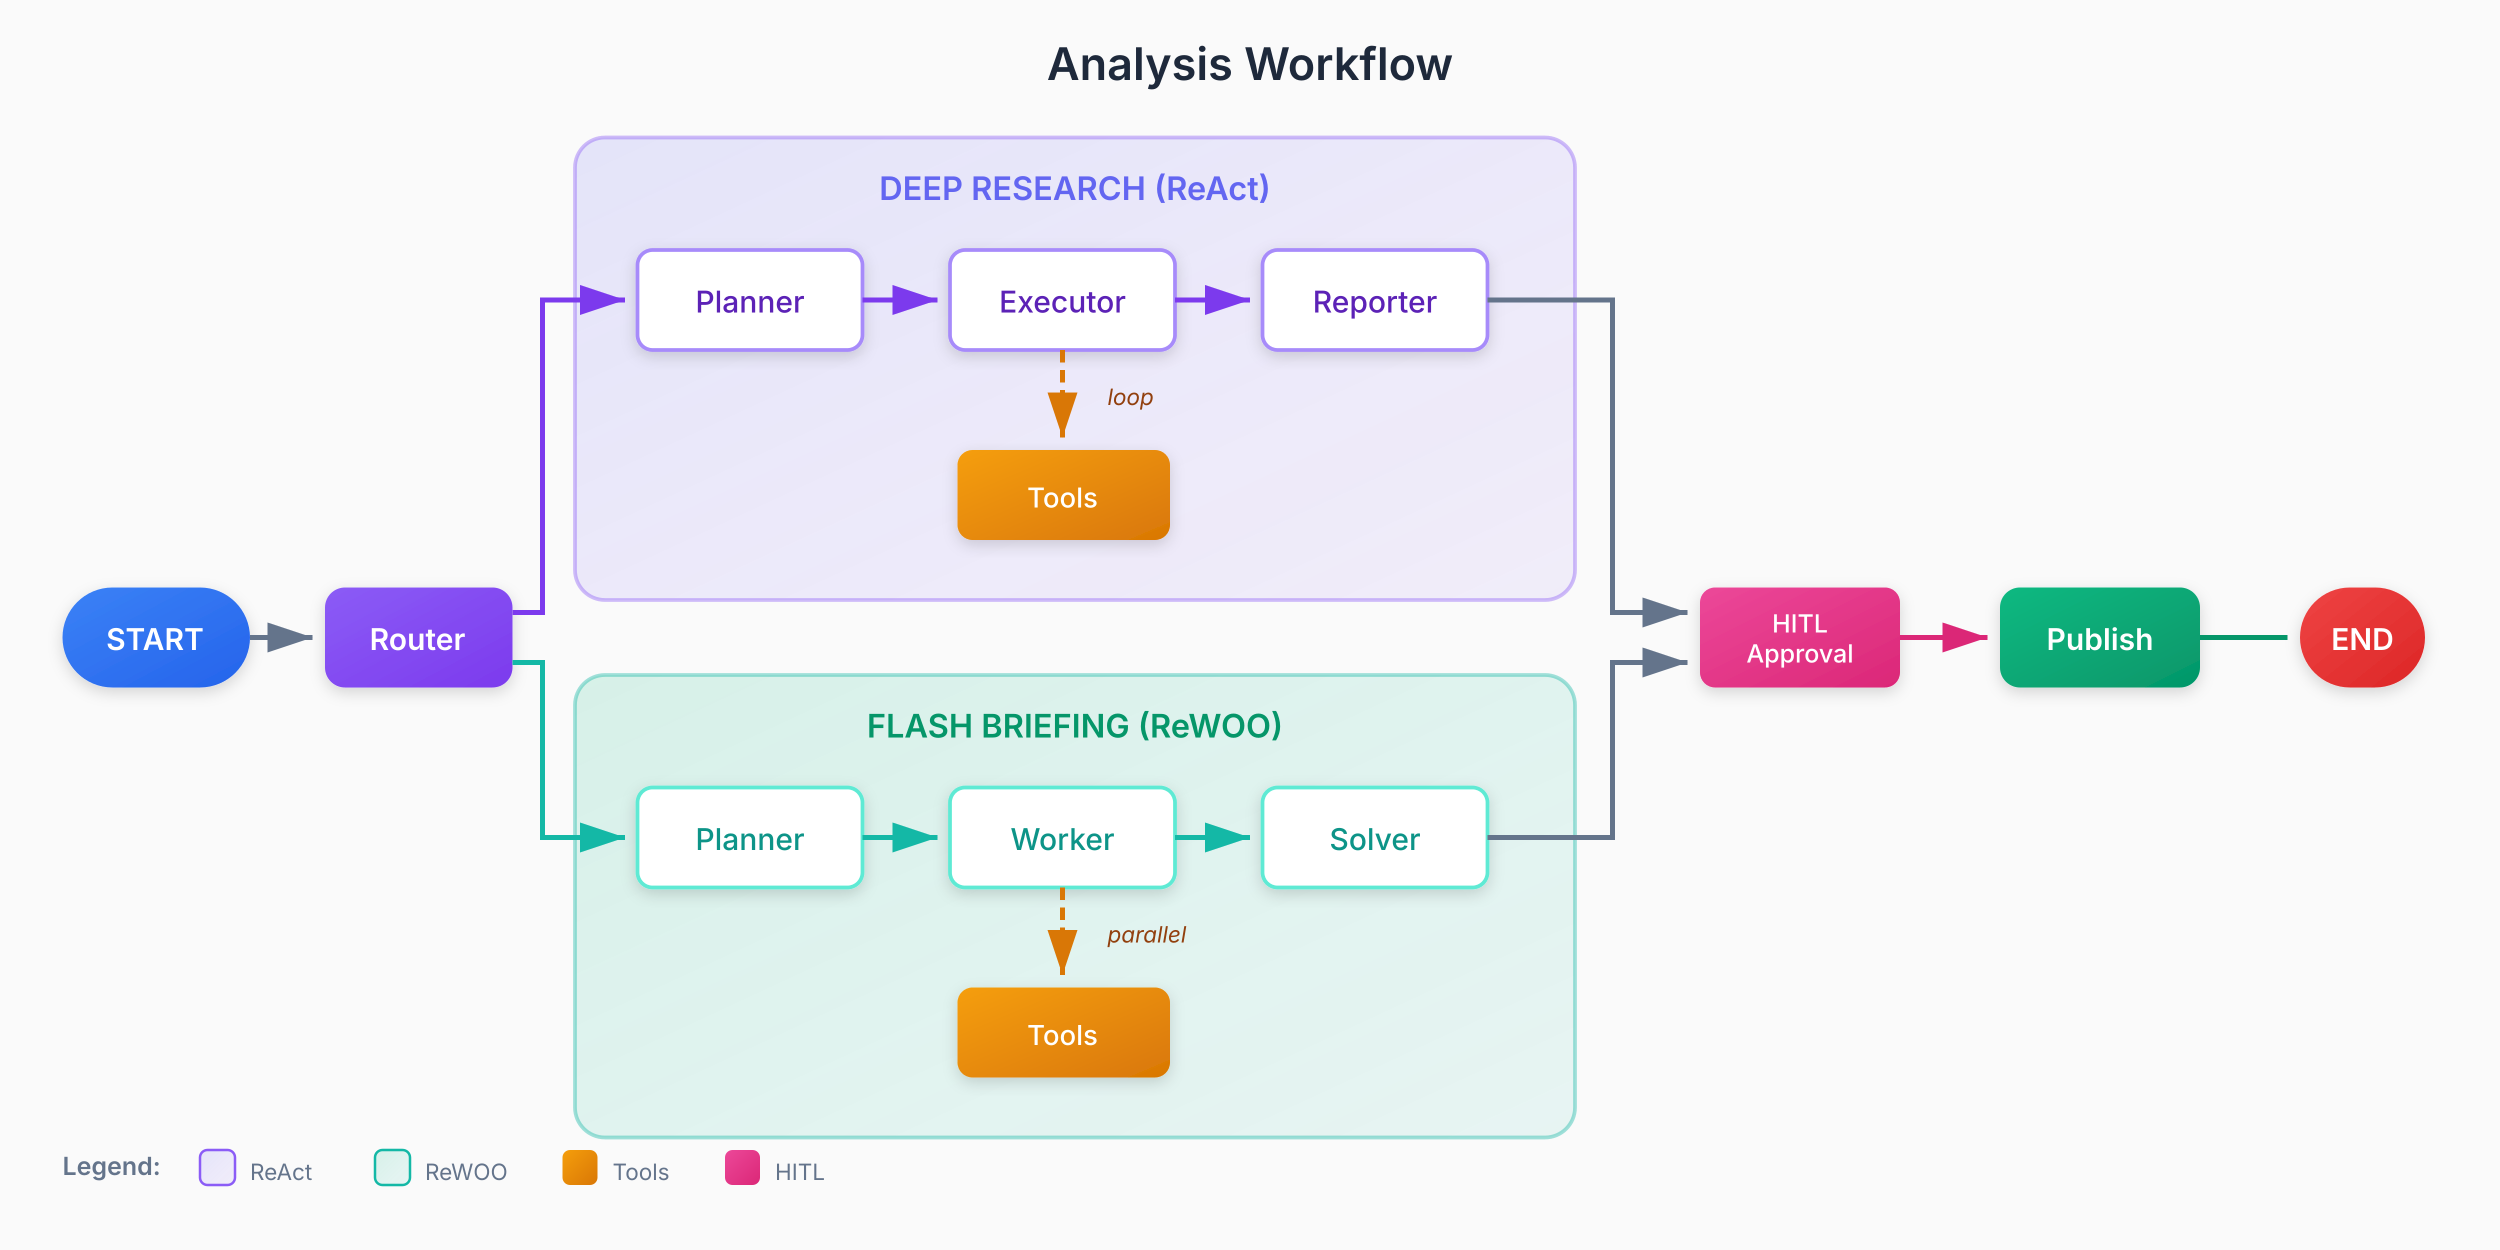
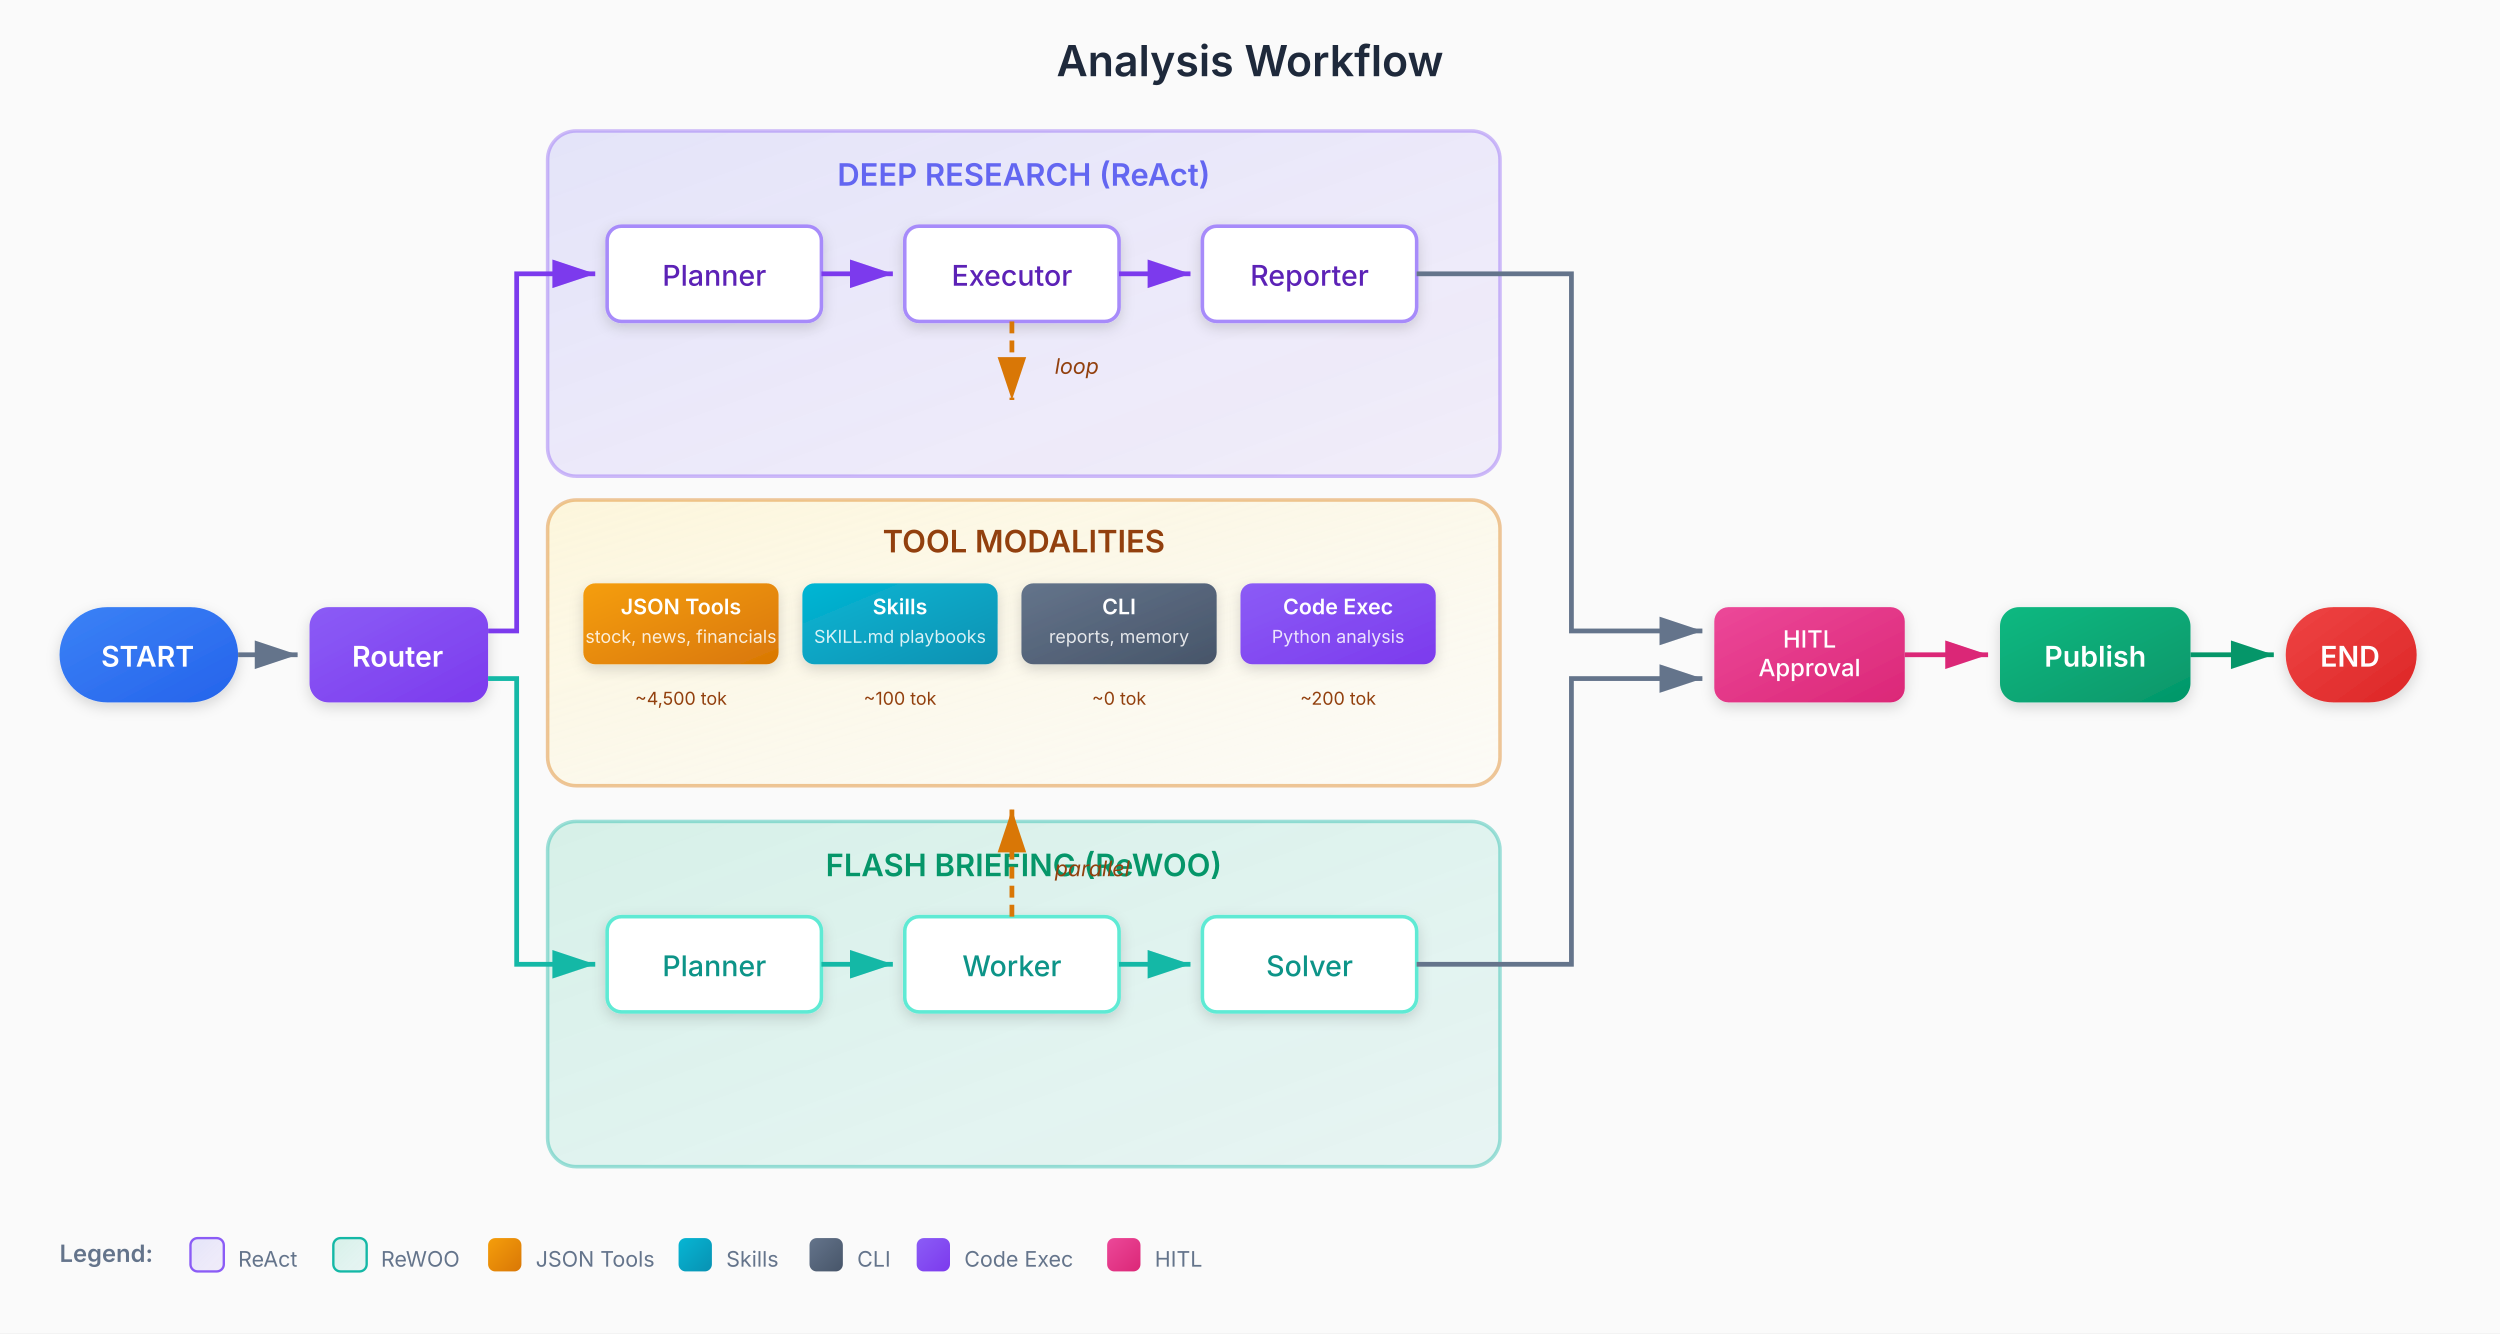
- <svg xmlns="http://www.w3.org/2000/svg" viewBox="0 0 1000 500">
+ <svg xmlns="http://www.w3.org/2000/svg" viewBox="0 0 1050 560">
  <defs>
    <linearGradient id="reactGrad" x1="0%" y1="0%" x2="100%" y2="100%">
      <stop offset="0%" style="stop-color:#6366f1;stop-opacity:0.15" />
      <stop offset="100%" style="stop-color:#8b5cf6;stop-opacity:0.08" />
    </linearGradient>
    <linearGradient id="rewooGrad" x1="0%" y1="0%" x2="100%" y2="100%">
      <stop offset="0%" style="stop-color:#10b981;stop-opacity:0.15" />
      <stop offset="100%" style="stop-color:#14b8a6;stop-opacity:0.08" />
    </linearGradient>
    <linearGradient id="btnStart" x1="0%" y1="0%" x2="100%" y2="100%">
      <stop offset="0%" style="stop-color:#3b82f6" />
      <stop offset="100%" style="stop-color:#2563eb" />
    </linearGradient>
    <linearGradient id="btnRouter" x1="0%" y1="0%" x2="100%" y2="100%">
      <stop offset="0%" style="stop-color:#8b5cf6" />
      <stop offset="100%" style="stop-color:#7c3aed" />
    </linearGradient>
    <linearGradient id="btnPublish" x1="0%" y1="0%" x2="100%" y2="100%">
      <stop offset="0%" style="stop-color:#10b981" />
      <stop offset="100%" style="stop-color:#059669" />
    </linearGradient>
    <linearGradient id="btnEnd" x1="0%" y1="0%" x2="100%" y2="100%">
      <stop offset="0%" style="stop-color:#ef4444" />
      <stop offset="100%" style="stop-color:#dc2626" />
    </linearGradient>
    <linearGradient id="toolGrad" x1="0%" y1="0%" x2="100%" y2="100%">
      <stop offset="0%" style="stop-color:#f59e0b" />
      <stop offset="100%" style="stop-color:#d97706" />
    </linearGradient>
    <linearGradient id="hitlGrad" x1="0%" y1="0%" x2="100%" y2="100%">
      <stop offset="0%" style="stop-color:#ec4899" />
      <stop offset="100%" style="stop-color:#db2777" />
    </linearGradient>
+     <linearGradient id="skillGrad" x1="0%" y1="0%" x2="100%" y2="100%">
+       <stop offset="0%" style="stop-color:#06b6d4" />
+       <stop offset="100%" style="stop-color:#0891b2" />
+     </linearGradient>
+     <linearGradient id="cliGrad" x1="0%" y1="0%" x2="100%" y2="100%">
+       <stop offset="0%" style="stop-color:#64748b" />
+       <stop offset="100%" style="stop-color:#475569" />
+     </linearGradient>
+     <linearGradient id="codeGrad" x1="0%" y1="0%" x2="100%" y2="100%">
+       <stop offset="0%" style="stop-color:#8b5cf6" />
+       <stop offset="100%" style="stop-color:#7c3aed" />
+     </linearGradient>
+     <linearGradient id="toolsContainerGrad" x1="0%" y1="0%" x2="100%" y2="100%">
+       <stop offset="0%" style="stop-color:#fef3c7;stop-opacity:0.6" />
+       <stop offset="100%" style="stop-color:#fffbeb;stop-opacity:0.3" />
+     </linearGradient>
    <filter id="shadow" x="-20%" y="-20%" width="140%" height="140%">
      <feDropShadow dx="0" dy="2" stdDeviation="3" flood-opacity="0.15" />
    </filter>
    <marker id="arrowGray" markerWidth="10" markerHeight="10" refX="9" refY="3" orient="auto" markerUnits="strokeWidth">
      <path d="M0,0 L0,6 L9,3 z" fill="#64748b" />
    </marker>
    <marker id="arrowPurple" markerWidth="10" markerHeight="10" refX="9" refY="3" orient="auto" markerUnits="strokeWidth">
      <path d="M0,0 L0,6 L9,3 z" fill="#7c3aed" />
    </marker>
    <marker id="arrowTeal" markerWidth="10" markerHeight="10" refX="9" refY="3" orient="auto" markerUnits="strokeWidth">
      <path d="M0,0 L0,6 L9,3 z" fill="#14b8a6" />
    </marker>
    <marker id="arrowOrange" markerWidth="10" markerHeight="10" refX="9" refY="3" orient="auto" markerUnits="strokeWidth">
      <path d="M0,0 L0,6 L9,3 z" fill="#d97706" />
    </marker>
    <marker id="arrowPink" markerWidth="10" markerHeight="10" refX="9" refY="3" orient="auto" markerUnits="strokeWidth">
      <path d="M0,0 L0,6 L9,3 z" fill="#db2777" />
    </marker>
+     <marker id="arrowGreen" markerWidth="10" markerHeight="10" refX="9" refY="3" orient="auto" markerUnits="strokeWidth">
+       <path d="M0,0 L0,6 L9,3 z" fill="#059669" />
+     </marker>
  </defs>
-   <rect width="1000" height="500" fill="#fafafa" />
-   <text x="500" y="32" font-family="Inter, system-ui, sans-serif" font-size="18" font-weight="600" fill="#1e293b" text-anchor="middle">Analysis Workflow</text>
-   <rect x="230" y="55" width="400" height="185" rx="12" fill="url(#reactGrad)" stroke="#8b5cf6" stroke-width="1.5" stroke-opacity="0.4" />
-   <text x="430" y="80" font-family="Inter, system-ui, sans-serif" font-size="13" font-weight="600" fill="#6366f1" text-anchor="middle">DEEP RESEARCH (ReAct)</text>
+   <rect width="1050" height="560" fill="#fafafa" />
+   <text x="525" y="32" font-family="Inter, system-ui, sans-serif" font-size="18" font-weight="600" fill="#1e293b" text-anchor="middle">Analysis Workflow</text>
+   <rect x="230" y="55" width="400" height="145" rx="12" fill="url(#reactGrad)" stroke="#8b5cf6" stroke-width="1.5" stroke-opacity="0.4" />
+   <text x="430" y="78" font-family="Inter, system-ui, sans-serif" font-size="13" font-weight="600" fill="#6366f1" text-anchor="middle">DEEP RESEARCH (ReAct)</text>
  <g filter="url(#shadow)">
-     <rect x="255" y="100" width="90" height="40" rx="6" fill="white" stroke="#a78bfa" stroke-width="1.5" />
-     <text x="300" y="125" font-family="Inter, system-ui, sans-serif" font-size="12" font-weight="500" fill="#5b21b6" text-anchor="middle">Planner</text>
+     <rect x="255" y="95" width="90" height="40" rx="6" fill="white" stroke="#a78bfa" stroke-width="1.5" />
+     <text x="300" y="120" font-family="Inter, system-ui, sans-serif" font-size="12" font-weight="500" fill="#5b21b6" text-anchor="middle">Planner</text>
  </g>
  <g filter="url(#shadow)">
-     <rect x="380" y="100" width="90" height="40" rx="6" fill="white" stroke="#a78bfa" stroke-width="1.5" />
-     <text x="425" y="125" font-family="Inter, system-ui, sans-serif" font-size="12" font-weight="500" fill="#5b21b6" text-anchor="middle">Executor</text>
+     <rect x="380" y="95" width="90" height="40" rx="6" fill="white" stroke="#a78bfa" stroke-width="1.5" />
+     <text x="425" y="120" font-family="Inter, system-ui, sans-serif" font-size="12" font-weight="500" fill="#5b21b6" text-anchor="middle">Executor</text>
  </g>
  <g filter="url(#shadow)">
-     <rect x="505" y="100" width="90" height="40" rx="6" fill="white" stroke="#a78bfa" stroke-width="1.5" />
-     <text x="550" y="125" font-family="Inter, system-ui, sans-serif" font-size="12" font-weight="500" fill="#5b21b6" text-anchor="middle">Reporter</text>
+     <rect x="505" y="95" width="90" height="40" rx="6" fill="white" stroke="#a78bfa" stroke-width="1.5" />
+     <text x="550" y="120" font-family="Inter, system-ui, sans-serif" font-size="12" font-weight="500" fill="#5b21b6" text-anchor="middle">Reporter</text>
  </g>
-   <path d="M345,120 L375,120" stroke="#7c3aed" stroke-width="2" marker-end="url(#arrowPurple)" fill="none" />
-   <path d="M470,120 L500,120" stroke="#7c3aed" stroke-width="2" marker-end="url(#arrowPurple)" fill="none" />
-   <path d="M425,140 L425,175" stroke="#d97706" stroke-width="2" marker-end="url(#arrowOrange)" fill="none" stroke-dasharray="5,3" />
+   <path d="M345,115 L375,115" stroke="#7c3aed" stroke-width="2" marker-end="url(#arrowPurple)" fill="none" />
+   <path d="M470,115 L500,115" stroke="#7c3aed" stroke-width="2" marker-end="url(#arrowPurple)" fill="none" />
+   <path d="M425,135 L425,168" stroke="#d97706" stroke-width="2" marker-end="url(#arrowOrange)" fill="none" stroke-dasharray="5,3" />
+   <text x="443" y="157" font-family="Inter, system-ui, sans-serif" font-size="9" fill="#92400e" font-style="italic">loop</text>
+   <rect x="230" y="210" width="400" height="120" rx="12" fill="url(#toolsContainerGrad)" stroke="#d97706" stroke-width="1.5" stroke-opacity="0.4" />
+   <text x="430" y="232" font-family="Inter, system-ui, sans-serif" font-size="13" font-weight="600" fill="#92400e" text-anchor="middle">TOOL MODALITIES</text>
  <g filter="url(#shadow)">
-     <rect x="383" y="180" width="85" height="36" rx="6" fill="url(#toolGrad)" />
-     <text x="425" y="203" font-family="Inter, system-ui, sans-serif" font-size="11" font-weight="500" fill="white" text-anchor="middle">Tools</text>
-   </g>
-   <text x="443" y="162" font-family="Inter, system-ui, sans-serif" font-size="9" fill="#92400e" font-style="italic">loop</text>
-   <rect x="230" y="270" width="400" height="185" rx="12" fill="url(#rewooGrad)" stroke="#14b8a6" stroke-width="1.5" stroke-opacity="0.4" />
-   <text x="430" y="295" font-family="Inter, system-ui, sans-serif" font-size="13" font-weight="600" fill="#059669" text-anchor="middle">FLASH BRIEFING (ReWOO)</text>
-   <g filter="url(#shadow)">
-     <rect x="255" y="315" width="90" height="40" rx="6" fill="white" stroke="#5eead4" stroke-width="1.5" />
-     <text x="300" y="340" font-family="Inter, system-ui, sans-serif" font-size="12" font-weight="500" fill="#0d9488" text-anchor="middle">Planner</text>
+     <rect x="245" y="245" width="82" height="34" rx="5" fill="url(#toolGrad)" />
+     <text x="286" y="258" font-family="Inter, system-ui, sans-serif" font-size="9" font-weight="600" fill="white" text-anchor="middle">JSON Tools</text>
+     <text x="286" y="270" font-family="Inter, system-ui, sans-serif" font-size="7.5" fill="rgba(255,255,255,0.85)" text-anchor="middle">stock, news, financials</text>
  </g>
  <g filter="url(#shadow)">
-     <rect x="380" y="315" width="90" height="40" rx="6" fill="white" stroke="#5eead4" stroke-width="1.5" />
-     <text x="425" y="340" font-family="Inter, system-ui, sans-serif" font-size="12" font-weight="500" fill="#0d9488" text-anchor="middle">Worker</text>
+     <rect x="337" y="245" width="82" height="34" rx="5" fill="url(#skillGrad)" />
+     <text x="378" y="258" font-family="Inter, system-ui, sans-serif" font-size="9" font-weight="600" fill="white" text-anchor="middle">Skills</text>
+     <text x="378" y="270" font-family="Inter, system-ui, sans-serif" font-size="7.5" fill="rgba(255,255,255,0.85)" text-anchor="middle">SKILL.md playbooks</text>
  </g>
  <g filter="url(#shadow)">
-     <rect x="505" y="315" width="90" height="40" rx="6" fill="white" stroke="#5eead4" stroke-width="1.5" />
-     <text x="550" y="340" font-family="Inter, system-ui, sans-serif" font-size="12" font-weight="500" fill="#0d9488" text-anchor="middle">Solver</text>
-   </g>
-   <path d="M345,335 L375,335" stroke="#14b8a6" stroke-width="2" marker-end="url(#arrowTeal)" fill="none" />
-   <path d="M470,335 L500,335" stroke="#14b8a6" stroke-width="2" marker-end="url(#arrowTeal)" fill="none" />
-   <path d="M425,355 L425,390" stroke="#d97706" stroke-width="2" marker-end="url(#arrowOrange)" fill="none" stroke-dasharray="5,3" />
-   <g filter="url(#shadow)">
-     <rect x="383" y="395" width="85" height="36" rx="6" fill="url(#toolGrad)" />
-     <text x="425" y="418" font-family="Inter, system-ui, sans-serif" font-size="11" font-weight="500" fill="white" text-anchor="middle">Tools</text>
-   </g>
-   <text x="443" y="377" font-family="Inter, system-ui, sans-serif" font-size="9" fill="#92400e" font-style="italic">parallel</text>
-   <g filter="url(#shadow)">
-     <rect x="25" y="235" width="75" height="40" rx="20" fill="url(#btnStart)" />
-     <text x="62" y="260" font-family="Inter, system-ui, sans-serif" font-size="12" font-weight="600" fill="white" text-anchor="middle">START</text>
+     <rect x="429" y="245" width="82" height="34" rx="5" fill="url(#cliGrad)" />
+     <text x="470" y="258" font-family="Inter, system-ui, sans-serif" font-size="9" font-weight="600" fill="white" text-anchor="middle">CLI</text>
+     <text x="470" y="270" font-family="Inter, system-ui, sans-serif" font-size="7.5" fill="rgba(255,255,255,0.85)" text-anchor="middle">reports, memory</text>
  </g>
  <g filter="url(#shadow)">
-     <rect x="130" y="235" width="75" height="40" rx="8" fill="url(#btnRouter)" />
-     <text x="167" y="260" font-family="Inter, system-ui, sans-serif" font-size="12" font-weight="600" fill="white" text-anchor="middle">Router</text>
+     <rect x="521" y="245" width="82" height="34" rx="5" fill="url(#codeGrad)" />
+     <text x="562" y="258" font-family="Inter, system-ui, sans-serif" font-size="9" font-weight="600" fill="white" text-anchor="middle">Code Exec</text>
+     <text x="562" y="270" font-family="Inter, system-ui, sans-serif" font-size="7.5" fill="rgba(255,255,255,0.85)" text-anchor="middle">Python analysis</text>
  </g>
-   <path d="M100,255 L125,255" stroke="#64748b" stroke-width="2" marker-end="url(#arrowGray)" fill="none" />
-   <path d="M205,245 L217,245 L217,120 L250,120" stroke="#7c3aed" stroke-width="2" marker-end="url(#arrowPurple)" fill="none" />
-   <path d="M205,265 L217,265 L217,335 L250,335" stroke="#14b8a6" stroke-width="2" marker-end="url(#arrowTeal)" fill="none" />
+   <text x="286" y="296" font-family="Inter, system-ui, sans-serif" font-size="7.5" fill="#92400e" text-anchor="middle">~4,500 tok</text>
+   <text x="378" y="296" font-family="Inter, system-ui, sans-serif" font-size="7.5" fill="#92400e" text-anchor="middle">~100 tok</text>
+   <text x="470" y="296" font-family="Inter, system-ui, sans-serif" font-size="7.5" fill="#92400e" text-anchor="middle">~0 tok</text>
+   <text x="562" y="296" font-family="Inter, system-ui, sans-serif" font-size="7.5" fill="#92400e" text-anchor="middle">~200 tok</text>
+   <rect x="230" y="345" width="400" height="145" rx="12" fill="url(#rewooGrad)" stroke="#14b8a6" stroke-width="1.5" stroke-opacity="0.4" />
+   <text x="430" y="368" font-family="Inter, system-ui, sans-serif" font-size="13" font-weight="600" fill="#059669" text-anchor="middle">FLASH BRIEFING (ReWOO)</text>
  <g filter="url(#shadow)">
-     <rect x="680" y="235" width="80" height="40" rx="6" fill="url(#hitlGrad)" />
-     <text x="720" y="253" font-family="Inter, system-ui, sans-serif" font-size="10" font-weight="500" fill="white" text-anchor="middle">HITL</text>
-     <text x="720" y="265" font-family="Inter, system-ui, sans-serif" font-size="10" font-weight="500" fill="white" text-anchor="middle">Approval</text>
+     <rect x="255" y="385" width="90" height="40" rx="6" fill="white" stroke="#5eead4" stroke-width="1.5" />
+     <text x="300" y="410" font-family="Inter, system-ui, sans-serif" font-size="12" font-weight="500" fill="#0d9488" text-anchor="middle">Planner</text>
  </g>
-   <path d="M595,120 L645,120 L645,245 L675,245" stroke="#64748b" stroke-width="2" marker-end="url(#arrowGray)" fill="none" />
-   <path d="M595,335 L645,335 L645,265 L675,265" stroke="#64748b" stroke-width="2" marker-end="url(#arrowGray)" fill="none" />
  <g filter="url(#shadow)">
-     <rect x="800" y="235" width="80" height="40" rx="8" fill="url(#btnPublish)" />
-     <text x="840" y="260" font-family="Inter, system-ui, sans-serif" font-size="12" font-weight="600" fill="white" text-anchor="middle">Publish</text>
+     <rect x="380" y="385" width="90" height="40" rx="6" fill="white" stroke="#5eead4" stroke-width="1.5" />
+     <text x="425" y="410" font-family="Inter, system-ui, sans-serif" font-size="12" font-weight="500" fill="#0d9488" text-anchor="middle">Worker</text>
  </g>
-   <path d="M760,255 L795,255" stroke="#db2777" stroke-width="2" marker-end="url(#arrowPink)" fill="none" />
  <g filter="url(#shadow)">
-     <rect x="920" y="235" width="50" height="40" rx="20" fill="url(#btnEnd)" />
-     <text x="945" y="260" font-family="Inter, system-ui, sans-serif" font-size="12" font-weight="600" fill="white" text-anchor="middle">END</text>
+     <rect x="505" y="385" width="90" height="40" rx="6" fill="white" stroke="#5eead4" stroke-width="1.5" />
+     <text x="550" y="410" font-family="Inter, system-ui, sans-serif" font-size="12" font-weight="500" fill="#0d9488" text-anchor="middle">Solver</text>
  </g>
-   <path d="M880,255 L915,255" stroke="#059669" stroke-width="2" marker-end="url(#arrowGreen)" fill="none" />
-   <g transform="translate(25, 470)">
+   <path d="M345,405 L375,405" stroke="#14b8a6" stroke-width="2" marker-end="url(#arrowTeal)" fill="none" />
+   <path d="M470,405 L500,405" stroke="#14b8a6" stroke-width="2" marker-end="url(#arrowTeal)" fill="none" />
+   <path d="M425,385 L425,340" stroke="#d97706" stroke-width="2" marker-end="url(#arrowOrange)" fill="none" stroke-dasharray="5,3" />
+   <text x="443" y="368" font-family="Inter, system-ui, sans-serif" font-size="9" fill="#92400e" font-style="italic">parallel</text>
+   <g filter="url(#shadow)">
+     <rect x="25" y="255" width="75" height="40" rx="20" fill="url(#btnStart)" />
+     <text x="62" y="280" font-family="Inter, system-ui, sans-serif" font-size="12" font-weight="600" fill="white" text-anchor="middle">START</text>
+   </g>
+   <g filter="url(#shadow)">
+     <rect x="130" y="255" width="75" height="40" rx="8" fill="url(#btnRouter)" />
+     <text x="167" y="280" font-family="Inter, system-ui, sans-serif" font-size="12" font-weight="600" fill="white" text-anchor="middle">Router</text>
+   </g>
+   <path d="M100,275 L125,275" stroke="#64748b" stroke-width="2" marker-end="url(#arrowGray)" fill="none" />
+   <path d="M205,265 L217,265 L217,115 L250,115" stroke="#7c3aed" stroke-width="2" marker-end="url(#arrowPurple)" fill="none" />
+   <path d="M205,285 L217,285 L217,405 L250,405" stroke="#14b8a6" stroke-width="2" marker-end="url(#arrowTeal)" fill="none" />
+   <g filter="url(#shadow)">
+     <rect x="720" y="255" width="80" height="40" rx="6" fill="url(#hitlGrad)" />
+     <text x="760" y="272" font-family="Inter, system-ui, sans-serif" font-size="10" font-weight="500" fill="white" text-anchor="middle">HITL</text>
+     <text x="760" y="284" font-family="Inter, system-ui, sans-serif" font-size="10" font-weight="500" fill="white" text-anchor="middle">Approval</text>
+   </g>
+   <path d="M595,115 L660,115 L660,265 L715,265" stroke="#64748b" stroke-width="2" marker-end="url(#arrowGray)" fill="none" />
+   <path d="M595,405 L660,405 L660,285 L715,285" stroke="#64748b" stroke-width="2" marker-end="url(#arrowGray)" fill="none" />
+   <g filter="url(#shadow)">
+     <rect x="840" y="255" width="80" height="40" rx="8" fill="url(#btnPublish)" />
+     <text x="880" y="280" font-family="Inter, system-ui, sans-serif" font-size="12" font-weight="600" fill="white" text-anchor="middle">Publish</text>
+   </g>
+   <path d="M800,275 L835,275" stroke="#db2777" stroke-width="2" marker-end="url(#arrowPink)" fill="none" />
+   <g filter="url(#shadow)">
+     <rect x="960" y="255" width="55" height="40" rx="20" fill="url(#btnEnd)" />
+     <text x="987" y="280" font-family="Inter, system-ui, sans-serif" font-size="12" font-weight="600" fill="white" text-anchor="middle">END</text>
+   </g>
+   <path d="M920,275 L955,275" stroke="#059669" stroke-width="2" marker-end="url(#arrowGreen)" fill="none" />
+   <g transform="translate(25, 530)">
    <text x="0" y="0" font-family="Inter, system-ui, sans-serif" font-size="10" font-weight="600" fill="#64748b">Legend:</text>
    <rect x="55" y="-10" width="14" height="14" rx="3" fill="url(#reactGrad)" stroke="#8b5cf6" stroke-width="1" />
    <text x="75" y="2" font-family="Inter, system-ui, sans-serif" font-size="9" fill="#64748b">ReAct</text>
-     <rect x="125" y="-10" width="14" height="14" rx="3" fill="url(#rewooGrad)" stroke="#14b8a6" stroke-width="1" />
-     <text x="145" y="2" font-family="Inter, system-ui, sans-serif" font-size="9" fill="#64748b">ReWOO</text>
-     <rect x="200" y="-10" width="14" height="14" rx="3" fill="url(#toolGrad)" />
-     <text x="220" y="2" font-family="Inter, system-ui, sans-serif" font-size="9" fill="#64748b">Tools</text>
-     <rect x="265" y="-10" width="14" height="14" rx="3" fill="url(#hitlGrad)" />
-     <text x="285" y="2" font-family="Inter, system-ui, sans-serif" font-size="9" fill="#64748b">HITL</text>
+     <rect x="115" y="-10" width="14" height="14" rx="3" fill="url(#rewooGrad)" stroke="#14b8a6" stroke-width="1" />
+     <text x="135" y="2" font-family="Inter, system-ui, sans-serif" font-size="9" fill="#64748b">ReWOO</text>
+     <rect x="180" y="-10" width="14" height="14" rx="3" fill="url(#toolGrad)" />
+     <text x="200" y="2" font-family="Inter, system-ui, sans-serif" font-size="9" fill="#64748b">JSON Tools</text>
+     <rect x="260" y="-10" width="14" height="14" rx="3" fill="url(#skillGrad)" />
+     <text x="280" y="2" font-family="Inter, system-ui, sans-serif" font-size="9" fill="#64748b">Skills</text>
+     <rect x="315" y="-10" width="14" height="14" rx="3" fill="url(#cliGrad)" />
+     <text x="335" y="2" font-family="Inter, system-ui, sans-serif" font-size="9" fill="#64748b">CLI</text>
+     <rect x="360" y="-10" width="14" height="14" rx="3" fill="url(#codeGrad)" />
+     <text x="380" y="2" font-family="Inter, system-ui, sans-serif" font-size="9" fill="#64748b">Code Exec</text>
+     <rect x="440" y="-10" width="14" height="14" rx="3" fill="url(#hitlGrad)" />
+     <text x="460" y="2" font-family="Inter, system-ui, sans-serif" font-size="9" fill="#64748b">HITL</text>
  </g>
</svg>
